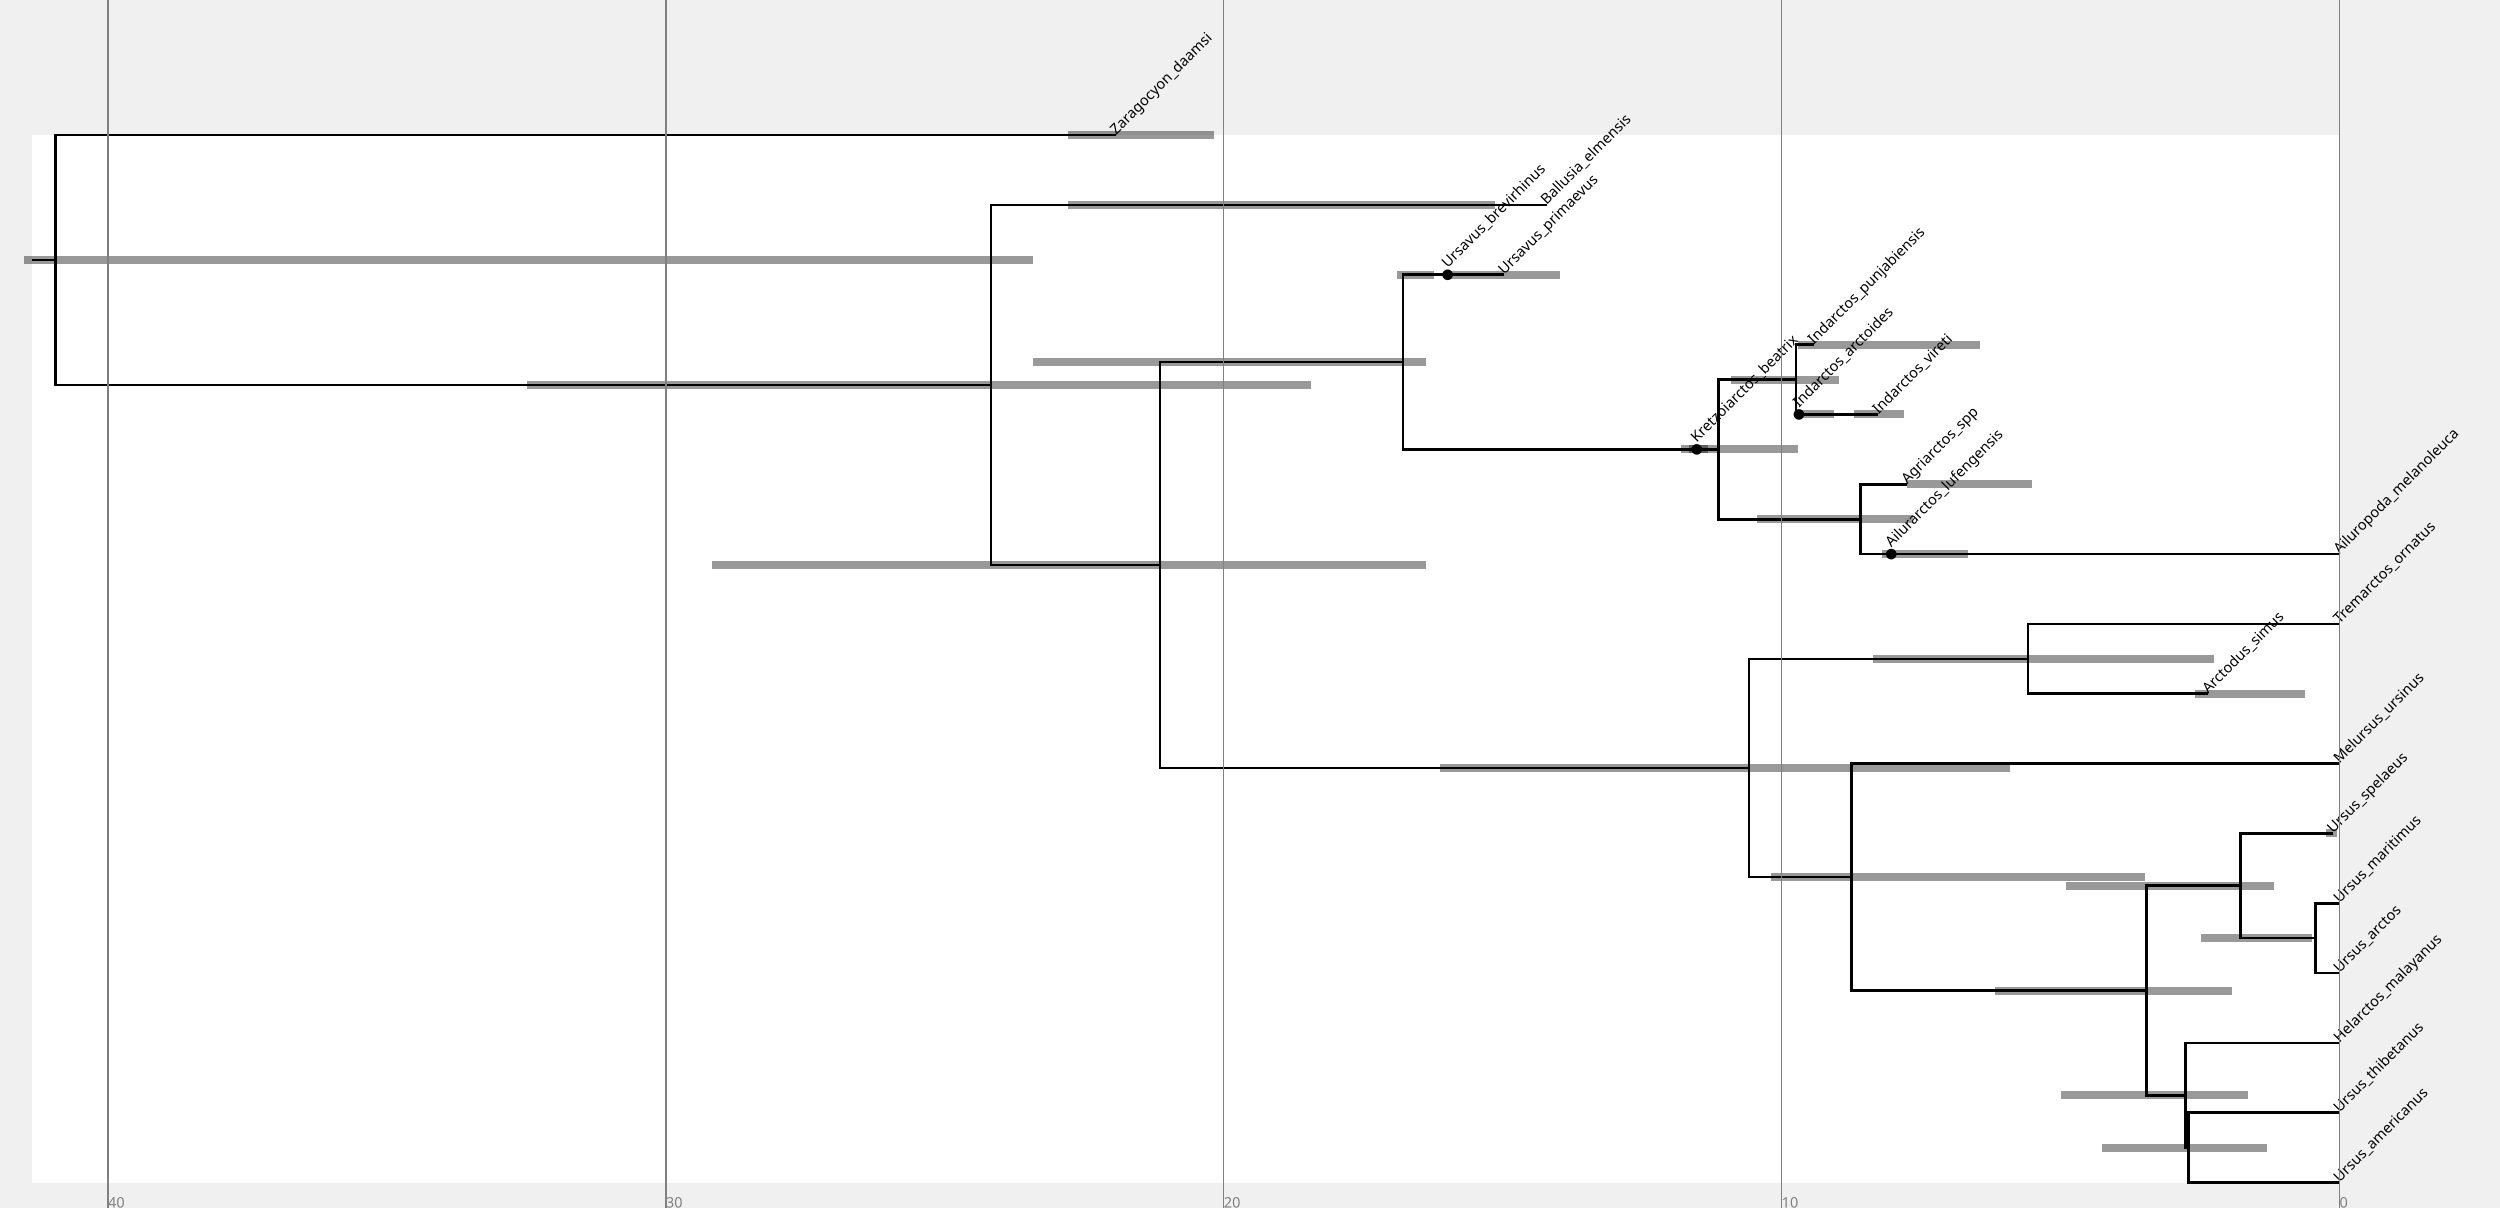
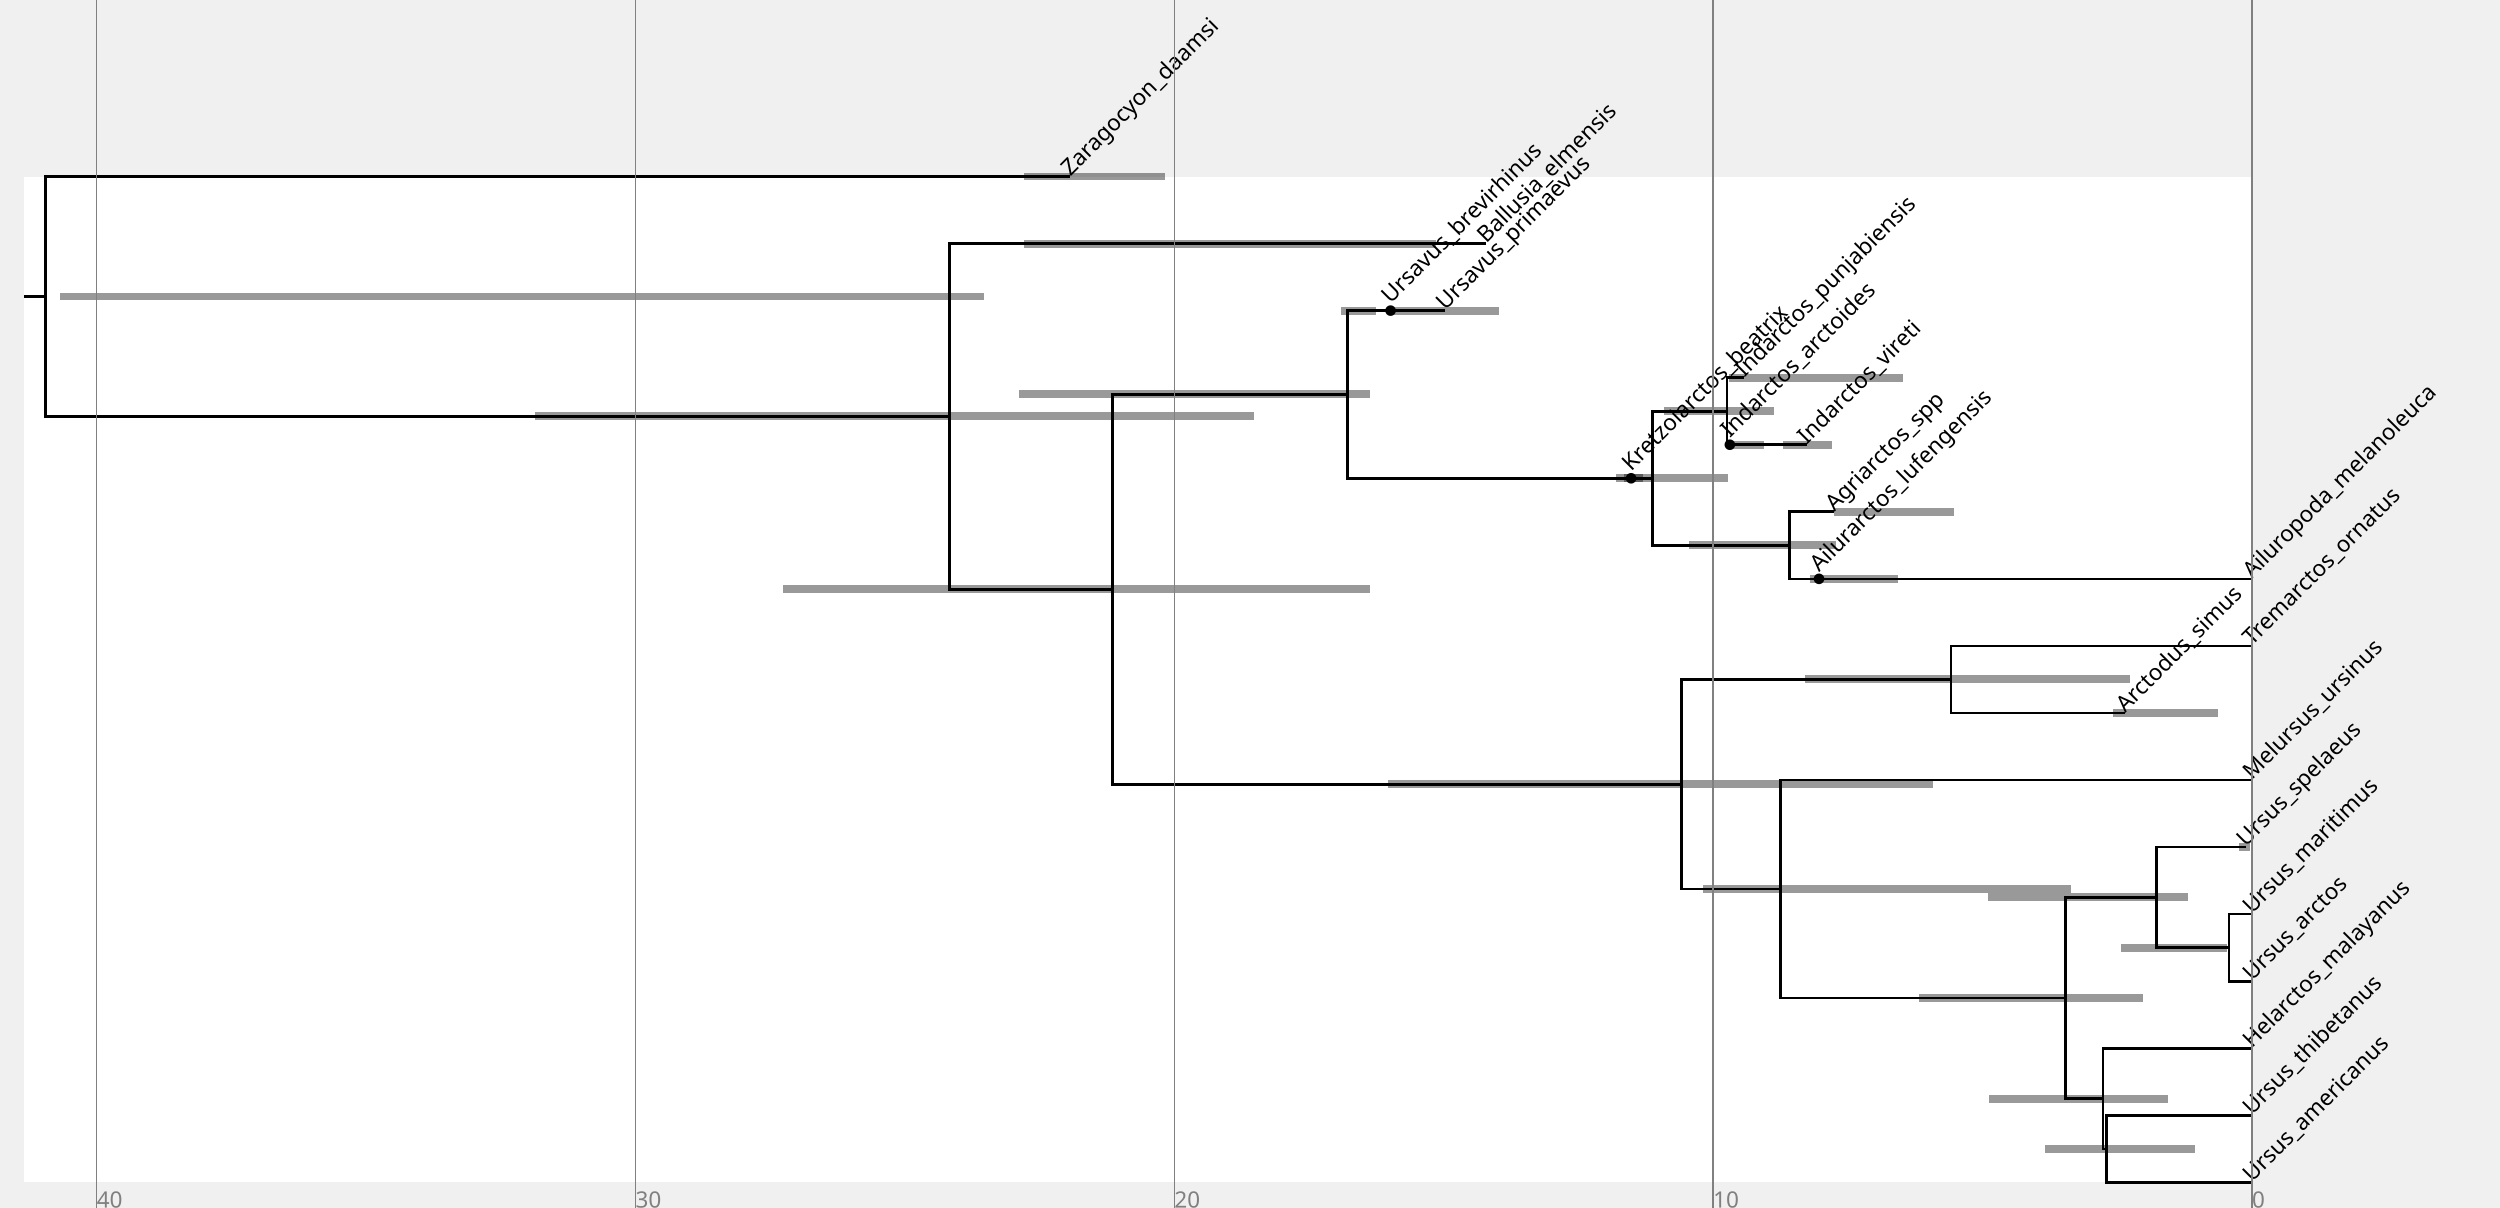
- <svg xmlns="http://www.w3.org/2000/svg" version="1.1" width="1886" height="911" preserveAspectRatio="none" id="SVG" style="stroke-width: 2px; font-size: 11px; font-family: sans-serif; shape-rendering: crispEdges;" viewBox="-26.442 -117.535 2043.64 1050.303">
+ <svg xmlns="http://www.w3.org/2000/svg" version="1.1" width="1886" height="911" preserveAspectRatio="none" id="SVG" style="stroke-width: 2px; font-size: 17px; font-family: sans-serif; shape-rendering: crispEdges;" viewBox="-20 -159.862 2115.939 1093.691">
  <rect x="0" y="0" width="1886" height="911" fill="white" />
-   <line x1="1883.919" y1="607.333" x2="1874.604" y2="607.333" vector-effect="non-scaling-stroke" stroke="black" stroke-opacity="0.4" stroke-width="6" class="errorBar" />
-   <line x1="1857.984" y1="485.867" x2="1768.109" y2="485.867" vector-effect="non-scaling-stroke" stroke="black" stroke-opacity="0.4" stroke-width="6" class="errorBar" />
-   <line x1="1634.412" y1="303.667" x2="1532.568" y2="303.667" vector-effect="non-scaling-stroke" stroke="black" stroke-opacity="0.4" stroke-width="6" class="errorBar" />
+   <line x1="1884.497" y1="607.333" x2="1874.888" y2="607.333" vector-effect="non-scaling-stroke" stroke="black" stroke-opacity="0.4" stroke-width="6" class="errorBar" />
+   <line x1="1856.988" y1="485.867" x2="1768.093" y2="485.867" vector-effect="non-scaling-stroke" stroke="black" stroke-opacity="0.4" stroke-width="6" class="errorBar" />
+   <line x1="1634.215" y1="303.667" x2="1532.568" y2="303.667" vector-effect="non-scaling-stroke" stroke="black" stroke-opacity="0.4" stroke-width="6" class="errorBar" />
  <line x1="1530.389" y1="242.933" x2="1489.487" y2="242.933" vector-effect="non-scaling-stroke" stroke="black" stroke-opacity="0.4" stroke-width="6" class="errorBar" />
-   <line x1="1592.195" y1="182.2" x2="1443.638" y2="182.2" vector-effect="non-scaling-stroke" stroke="black" stroke-opacity="0.4" stroke-width="6" class="errorBar" />
+   <line x1="1590.394" y1="182.2" x2="1443.638" y2="182.2" vector-effect="non-scaling-stroke" stroke="black" stroke-opacity="0.4" stroke-width="6" class="errorBar" />
  <line x1="1248.602" y1="121.467" x2="1157.722" y2="121.467" vector-effect="non-scaling-stroke" stroke="black" stroke-opacity="0.4" stroke-width="6" class="errorBar" />
-   <line x1="1195.332" y1="60.733" x2="846.445" y2="60.733" vector-effect="non-scaling-stroke" stroke="black" stroke-opacity="0.4" stroke-width="6" class="errorBar" />
+   <line x1="1195.332" y1="60.733" x2="846.345" y2="60.733" vector-effect="non-scaling-stroke" stroke="black" stroke-opacity="0.4" stroke-width="6" class="errorBar" />
  <line x1="966.321" y1="0" x2="846.432" y2="0" vector-effect="non-scaling-stroke" stroke="black" stroke-opacity="0.4" stroke-width="6" class="errorBar" />
-   <line x1="1827.007" y1="880.633" x2="1691.799" y2="880.633" vector-effect="non-scaling-stroke" stroke="black" stroke-opacity="0.4" stroke-width="6" class="errorBar" />
-   <line x1="1811.547" y1="835.083" x2="1658.183" y2="835.083" vector-effect="non-scaling-stroke" stroke="black" stroke-opacity="0.4" stroke-width="6" class="errorBar" />
-   <line x1="1863.806" y1="698.433" x2="1772.58" y2="698.433" vector-effect="non-scaling-stroke" stroke="black" stroke-opacity="0.4" stroke-width="6" class="errorBar" />
+   <line x1="1837.71" y1="880.633" x2="1710.864" y2="880.633" vector-effect="non-scaling-stroke" stroke="black" stroke-opacity="0.4" stroke-width="6" class="errorBar" />
+   <line x1="1814.848" y1="835.083" x2="1663.52" y2="835.083" vector-effect="non-scaling-stroke" stroke="black" stroke-opacity="0.4" stroke-width="6" class="errorBar" />
+   <line x1="1864.666" y1="698.433" x2="1775.218" y2="698.433" vector-effect="non-scaling-stroke" stroke="black" stroke-opacity="0.4" stroke-width="6" class="errorBar" />
  <line x1="1832.09" y1="652.883" x2="1662.7" y2="652.883" vector-effect="non-scaling-stroke" stroke="black" stroke-opacity="0.4" stroke-width="6" class="errorBar" />
-   <line x1="1798.378" y1="743.983" x2="1604.213" y2="743.983" vector-effect="non-scaling-stroke" stroke="black" stroke-opacity="0.4" stroke-width="6" class="errorBar" />
-   <line x1="1726.711" y1="645.292" x2="1421.37" y2="645.292" vector-effect="non-scaling-stroke" stroke="black" stroke-opacity="0.4" stroke-width="6" class="errorBar" />
-   <line x1="1783.487" y1="455.5" x2="1504.655" y2="455.5" vector-effect="non-scaling-stroke" stroke="black" stroke-opacity="0.4" stroke-width="6" class="errorBar" />
-   <line x1="1616.838" y1="550.396" x2="1150.494" y2="550.396" vector-effect="non-scaling-stroke" stroke="black" stroke-opacity="0.4" stroke-width="6" class="errorBar" />
-   <line x1="1582.147" y1="364.4" x2="1512.084" y2="364.4" vector-effect="non-scaling-stroke" stroke="black" stroke-opacity="0.4" stroke-width="6" class="errorBar" />
-   <line x1="1537.143" y1="334.033" x2="1409.681" y2="334.033" vector-effect="non-scaling-stroke" stroke="black" stroke-opacity="0.4" stroke-width="6" class="errorBar" />
-   <line x1="1472.65" y1="242.933" x2="1443.639" y2="242.933" vector-effect="non-scaling-stroke" stroke="black" stroke-opacity="0.4" stroke-width="6" class="errorBar" />
-   <line x1="1476.989" y1="212.567" x2="1388.635" y2="212.567" vector-effect="non-scaling-stroke" stroke="black" stroke-opacity="0.4" stroke-width="6" class="errorBar" />
-   <line x1="1443" y1="273.3" x2="1354.199" y2="273.3" vector-effect="non-scaling-stroke" stroke="black" stroke-opacity="0.4" stroke-width="6" class="errorBar" />
-   <line x1="1370.028" y1="273.3" x2="1347.887" y2="273.3" vector-effect="non-scaling-stroke" stroke="black" stroke-opacity="0.4" stroke-width="6" class="errorBar" />
-   <line x1="1145.906" y1="121.467" x2="1115.315" y2="121.467" vector-effect="non-scaling-stroke" stroke="black" stroke-opacity="0.4" stroke-width="6" class="errorBar" />
-   <line x1="1139.389" y1="197.383" x2="817.619" y2="197.383" vector-effect="non-scaling-stroke" stroke="black" stroke-opacity="0.4" stroke-width="6" class="errorBar" />
-   <line x1="1139.271" y1="373.89" x2="555.754" y2="373.89" vector-effect="non-scaling-stroke" stroke="black" stroke-opacity="0.4" stroke-width="6" class="errorBar" />
-   <line x1="1045.485" y1="217.311" x2="404.398" y2="217.311" vector-effect="non-scaling-stroke" stroke="black" stroke-opacity="0.4" stroke-width="6" class="errorBar" />
-   <line x1="817.61" y1="108.656" x2="-6.442" y2="108.656" vector-effect="non-scaling-stroke" stroke="black" stroke-opacity="0.4" stroke-width="6" class="errorBar" />
+   <line x1="1794.183" y1="743.983" x2="1603.831" y2="743.983" vector-effect="non-scaling-stroke" stroke="black" stroke-opacity="0.4" stroke-width="6" class="errorBar" />
+   <line x1="1732.767" y1="645.292" x2="1421.634" y2="645.292" vector-effect="non-scaling-stroke" stroke="black" stroke-opacity="0.4" stroke-width="6" class="errorBar" />
+   <line x1="1782.84" y1="455.5" x2="1507.435" y2="455.5" vector-effect="non-scaling-stroke" stroke="black" stroke-opacity="0.4" stroke-width="6" class="errorBar" />
+   <line x1="1616.002" y1="550.396" x2="1154.885" y2="550.396" vector-effect="non-scaling-stroke" stroke="black" stroke-opacity="0.4" stroke-width="6" class="errorBar" />
+   <line x1="1586.161" y1="364.4" x2="1512.084" y2="364.4" vector-effect="non-scaling-stroke" stroke="black" stroke-opacity="0.4" stroke-width="6" class="errorBar" />
+   <line x1="1533.935" y1="334.033" x2="1409.681" y2="334.033" vector-effect="non-scaling-stroke" stroke="black" stroke-opacity="0.4" stroke-width="6" class="errorBar" />
+   <line x1="1473.173" y1="242.933" x2="1443.639" y2="242.933" vector-effect="non-scaling-stroke" stroke="black" stroke-opacity="0.4" stroke-width="6" class="errorBar" />
+   <line x1="1481.138" y1="212.567" x2="1388.635" y2="212.567" vector-effect="non-scaling-stroke" stroke="black" stroke-opacity="0.4" stroke-width="6" class="errorBar" />
+   <line x1="1442.46" y1="273.3" x2="1354.573" y2="273.3" vector-effect="non-scaling-stroke" stroke="black" stroke-opacity="0.4" stroke-width="6" class="errorBar" />
+   <line x1="1370.179" y1="273.3" x2="1347.892" y2="273.3" vector-effect="non-scaling-stroke" stroke="black" stroke-opacity="0.4" stroke-width="6" class="errorBar" />
+   <line x1="1144.839" y1="121.467" x2="1115.319" y2="121.467" vector-effect="non-scaling-stroke" stroke="black" stroke-opacity="0.4" stroke-width="6" class="errorBar" />
+   <line x1="1139.389" y1="197.383" x2="842.396" y2="197.383" vector-effect="non-scaling-stroke" stroke="black" stroke-opacity="0.4" stroke-width="6" class="errorBar" />
+   <line x1="1139.271" y1="373.89" x2="642.667" y2="373.89" vector-effect="non-scaling-stroke" stroke="black" stroke-opacity="0.4" stroke-width="6" class="errorBar" />
+   <line x1="1041.23" y1="217.311" x2="432.851" y2="217.311" vector-effect="non-scaling-stroke" stroke="black" stroke-opacity="0.4" stroke-width="6" class="errorBar" />
+   <line x1="812.589" y1="108.656" x2="30.977" y2="108.656" vector-effect="non-scaling-stroke" stroke="black" stroke-opacity="0.4" stroke-width="6" class="errorBar" />
  <path d="M 1886 911 H 1762.66 V 880.633" fill="none" stroke="black" stroke-opacity="1" class="treeEdge" vector-effect="non-scaling-stroke" id="node#21" />
  <path d="M 1886 850.267 H 1762.66 V 880.633" fill="none" stroke="black" stroke-opacity="1" class="treeEdge" vector-effect="non-scaling-stroke" id="node#22" />
  <path d="M 1886 789.533 H 1759.937 V 835.083" fill="none" stroke="black" stroke-opacity="1" class="treeEdge" vector-effect="non-scaling-stroke" id="node#23" />
  <path d="M 1886 728.8 H 1866.512 V 698.433" fill="none" stroke="black" stroke-opacity="1" class="treeEdge" vector-effect="non-scaling-stroke" id="node#26" />
  <path d="M 1886 668.067 H 1866.512 V 698.433" fill="none" stroke="black" stroke-opacity="1" class="treeEdge" vector-effect="non-scaling-stroke" id="node#27" />
  <path d="M 1880.738 607.333 H 1805.113 V 652.883" fill="none" stroke="black" stroke-opacity="1" class="treeEdge" vector-effect="non-scaling-stroke" id="node#28" />
  <path d="M 1886 546.6 H 1486.872 V 645.292" fill="none" stroke="black" stroke-opacity="1" class="treeEdge" vector-effect="non-scaling-stroke" id="node#29" />
  <path d="M 1778.713 485.867 H 1631.357 V 455.5" fill="none" stroke="black" stroke-opacity="1" class="treeEdge" vector-effect="non-scaling-stroke" id="node#31" />
  <path d="M 1886 425.133 H 1631.357 V 455.5" fill="none" stroke="black" stroke-opacity="1" class="treeEdge" vector-effect="non-scaling-stroke" id="node#32" />
  <path d="M 1886 364.4 H 1519.58 V 364.4" fill="none" stroke="black" stroke-opacity="1" class="treeEdge" vector-effect="non-scaling-stroke" id="node#8" />
  <path d="M 1532.674 303.667 H 1494.544 V 334.033" fill="none" stroke="black" stroke-opacity="1" class="treeEdge" vector-effect="non-scaling-stroke" id="node#9" />
  <path d="M 1509.135 242.933 H 1444.115 V 242.933" fill="none" stroke="black" stroke-opacity="1" class="treeEdge" vector-effect="non-scaling-stroke" id="node#12" />
  <path d="M 1456.217 182.2 H 1441.64 V 212.567" fill="none" stroke="black" stroke-opacity="1" class="treeEdge" vector-effect="non-scaling-stroke" id="node#13" />
  <path d="M 1203.181 121.467 H 1156.939 V 121.467" fill="none" stroke="black" stroke-opacity="1" class="treeEdge" vector-effect="non-scaling-stroke" id="node#15" />
  <path d="M 1237.903 60.733 H 783.573 V 217.311" fill="none" stroke="black" stroke-opacity="1" class="treeEdge" vector-effect="non-scaling-stroke" id="node#33" />
  <path d="M 885.942 0 H 18.673 V 108.656" fill="none" stroke="black" stroke-opacity="1" class="treeEdge" vector-effect="non-scaling-stroke" id="node#34" />
  <path d="M 1762.66 880.633 H 1759.937 V 835.083" fill="none" stroke="black" stroke-opacity="1" class="treeEdge" vector-effect="non-scaling-stroke" id="node#20" />
  <path d="M 1759.937 835.083 H 1728.11 V 743.983" fill="none" stroke="black" stroke-opacity="1" class="treeEdge" vector-effect="non-scaling-stroke" id="node#19" />
  <path d="M 1866.512 698.433 H 1805.113 V 652.883" fill="none" stroke="black" stroke-opacity="1" class="treeEdge" vector-effect="non-scaling-stroke" id="node#25" />
  <path d="M 1805.113 652.883 H 1728.11 V 743.983" fill="none" stroke="black" stroke-opacity="1" class="treeEdge" vector-effect="non-scaling-stroke" id="node#24" />
  <path d="M 1728.11 743.983 H 1486.872 V 645.292" fill="none" stroke="black" stroke-opacity="1" class="treeEdge" vector-effect="non-scaling-stroke" id="node#18" />
  <path d="M 1486.872 645.292 H 1403.348 V 550.396" fill="none" stroke="black" stroke-opacity="1" class="treeEdge" vector-effect="non-scaling-stroke" id="node#17" />
  <path d="M 1631.357 455.5 H 1403.348 V 550.396" fill="none" stroke="black" stroke-opacity="1" class="treeEdge" vector-effect="non-scaling-stroke" id="node#30" />
  <path d="M 1403.348 550.396 H 921.675 V 373.89" fill="none" stroke="black" stroke-opacity="1" class="treeEdge" vector-effect="non-scaling-stroke" id="node#16" />
  <path d="M 1519.58 364.4 H 1494.544 V 334.033" fill="none" stroke="black" stroke-opacity="1" class="treeEdge" vector-effect="non-scaling-stroke" id="node#7" />
  <path d="M 1494.544 334.033 H 1378.544 V 273.3" fill="none" stroke="black" stroke-opacity="1" class="treeEdge" vector-effect="non-scaling-stroke" id="node#6" />
  <path d="M 1444.115 242.933 H 1441.64 V 212.567" fill="none" stroke="black" stroke-opacity="1" class="treeEdge" vector-effect="non-scaling-stroke" id="node#11" />
  <path d="M 1441.64 212.567 H 1378.544 V 273.3" fill="none" stroke="black" stroke-opacity="1" class="treeEdge" vector-effect="non-scaling-stroke" id="node#10" />
  <path d="M 1378.544 273.3 H 1360.549 V 273.3" fill="none" stroke="black" stroke-opacity="1" class="treeEdge" vector-effect="non-scaling-stroke" id="node#5" />
  <path d="M 1360.549 273.3 H 1120.478 V 197.383" fill="none" stroke="black" stroke-opacity="1" class="treeEdge" vector-effect="non-scaling-stroke" id="node#4" />
  <path d="M 1156.939 121.467 H 1120.478 V 197.383" fill="none" stroke="black" stroke-opacity="1" class="treeEdge" vector-effect="non-scaling-stroke" id="node#14" />
  <path d="M 1120.478 197.383 H 921.675 V 373.89" fill="none" stroke="black" stroke-opacity="1" class="treeEdge" vector-effect="non-scaling-stroke" id="node#3" />
  <path d="M 921.675 373.89 H 783.573 V 217.311" fill="none" stroke="black" stroke-opacity="1" class="treeEdge" vector-effect="non-scaling-stroke" id="node#2" />
  <path d="M 783.573 217.311 H 18.673 V 108.656" fill="none" stroke="black" stroke-opacity="1" class="treeEdge" vector-effect="non-scaling-stroke" id="node#1" />
  <path d="M 18.673 108.656 H 0 V 108.656" fill="none" stroke="black" stroke-opacity="1" class="treeEdge" vector-effect="non-scaling-stroke" id="node#0" />
-   <text x="1886" y="911" angle="-45" transform="matrix(1.08358 0 0 1.15291 0 0) matrix(1 0 0 1 -145.48 -120.827) rotate(-45 1886 911)">Ursus_americanus</text>
-   <text x="1886" y="850.267" angle="-45" transform="matrix(1.08358 0 0 1.15291 0 0) matrix(1 0 0 1 -145.48 -112.772) rotate(-45 1886 850.267)">Ursus_thibetanus</text>
-   <text x="1886" y="789.533" angle="-45" transform="matrix(1.08358 0 0 1.15291 0 0) matrix(1 0 0 1 -145.48 -104.717) rotate(-45 1886 789.533)">Helarctos_malayanus</text>
-   <text x="1886" y="728.8" angle="-45" transform="matrix(1.08358 0 0 1.15291 0 0) matrix(1 0 0 1 -145.48 -96.6616) rotate(-45 1886 728.8)">Ursus_arctos</text>
-   <text x="1886" y="668.067" angle="-45" transform="matrix(1.08358 0 0 1.15291 0 0) matrix(1 0 0 1 -145.48 -88.6065) rotate(-45 1886 668.067)">Ursus_maritimus</text>
-   <text x="1880.738" y="607.333" angle="-45" transform="matrix(1.08358 0 0 1.15291 0 0) matrix(1 0 0 1 -145.074 -80.5514) rotate(-45 1880.74 607.333)">Ursus_spelaeus</text>
-   <text x="1886" y="546.6" angle="-45" transform="matrix(1.08358 0 0 1.15291 0 0) matrix(1 0 0 1 -145.48 -72.4962) rotate(-45 1886 546.6)">Melursus_ursinus</text>
-   <text x="1778.713" y="485.867" angle="-45" transform="matrix(1.08358 0 0 1.15291 0 0) matrix(1 0 0 1 -137.204 -64.4411) rotate(-45 1778.71 485.867)">Arctodus_simus</text>
-   <text x="1886" y="425.133" angle="-45" transform="matrix(1.08358 0 0 1.15291 0 0) matrix(1 0 0 1 -145.48 -56.386) rotate(-45 1886 425.133)">Tremarctos_ornatus</text>
-   <text x="1886" y="364.4" angle="-45" transform="matrix(1.08358 0 0 1.15291 0 0) matrix(1 0 0 1 -145.48 -48.3308) rotate(-45 1886 364.4)">Ailuropoda_melanoleuca</text>
-   <text x="1532.674" y="303.667" angle="-45" transform="matrix(1.08358 0 0 1.15291 0 0) matrix(1 0 0 1 -118.226 -40.2757) rotate(-45 1532.67 303.667)">Agriarctos_spp</text>
-   <text x="1509.135" y="242.933" angle="-45" transform="matrix(1.08358 0 0 1.15291 0 0) matrix(1 0 0 1 -116.41 -32.2205) rotate(-45 1509.13 242.933)">Indarctos_vireti</text>
-   <text x="1456.217" y="182.2" angle="-45" transform="matrix(1.08358 0 0 1.15291 0 0) matrix(1 0 0 1 -112.328 -24.1654) rotate(-45 1456.22 182.2)">Indarctos_punjabiensis</text>
-   <text x="1203.181" y="121.467" angle="-45" transform="matrix(1.08358 0 0 1.15291 0 0) matrix(1 0 0 1 -92.8097 -16.1103) rotate(-45 1203.18 121.467)">Ursavus_primaevus</text>
-   <text x="1237.903" y="60.733" angle="-45" transform="matrix(1.08358 0 0 1.15291 0 0) matrix(1 0 0 1 -95.488 -8.05514) rotate(-45 1237.9 60.7333)">Ballusia_elmensis</text>
-   <text x="885.942" y="0" angle="-45" transform="matrix(1.08358 0 0 1.15291 0 0) matrix(1 0 0 1 -68.3389 0) rotate(-45 885.942 0.00000968144)">Zaragocyon_daamsi</text>
-   <text x="1767.66" y="880.633" angle="-45" transform="matrix(1.08358 0 0 1.15291 0 0) matrix(1 0 0 1 -136.352 -116.799) translate(0.385685 0) rotate(-45 1767.66 880.633)" pixelOffsetX="5" pixelOffsetY="0" class="internalText" />
-   <text x="1764.937" y="835.083" angle="-45" transform="matrix(1.08358 0 0 1.15291 0 0) matrix(1 0 0 1 -136.142 -110.758) translate(0.385685 0) rotate(-45 1764.94 835.083)" pixelOffsetX="5" pixelOffsetY="0" class="internalText" />
-   <text x="1871.512" y="698.433" angle="-45" transform="matrix(1.08358 0 0 1.15291 0 0) matrix(1 0 0 1 -144.363 -92.6341) translate(0.385685 0) rotate(-45 1871.51 698.433)" pixelOffsetX="5" pixelOffsetY="0" class="internalText" />
-   <text x="1810.113" y="652.883" angle="-45" transform="matrix(1.08358 0 0 1.15291 0 0) matrix(1 0 0 1 -139.627 -86.5927) translate(0.385685 0) rotate(-45 1810.11 652.883)" pixelOffsetX="5" pixelOffsetY="0" class="internalText" />
-   <text x="1733.11" y="743.983" angle="-45" transform="matrix(1.08358 0 0 1.15291 0 0) matrix(1 0 0 1 -133.687 -98.6754) translate(0.385685 0) rotate(-45 1733.11 743.983)" pixelOffsetX="5" pixelOffsetY="0" class="internalText" />
-   <text x="1491.872" y="645.292" angle="-45" transform="matrix(1.08358 0 0 1.15291 0 0) matrix(1 0 0 1 -115.078 -85.5858) translate(0.385685 0) rotate(-45 1491.87 645.292)" pixelOffsetX="5" pixelOffsetY="0" class="internalText" />
-   <text x="1636.357" y="455.5" angle="-45" transform="matrix(1.08358 0 0 1.15291 0 0) matrix(1 0 0 1 -126.224 -60.4135) translate(0.385685 0) rotate(-45 1636.36 455.5)" pixelOffsetX="5" pixelOffsetY="0" class="internalText" />
-   <text x="1408.348" y="550.396" angle="-45" transform="matrix(1.08358 0 0 1.15291 0 0) matrix(1 0 0 1 -108.636 -72.9997) translate(0.385685 0) rotate(-45 1408.35 550.396)" pixelOffsetX="5" pixelOffsetY="0" class="internalText" />
-   <text x="1519.58" y="359.4" angle="-45" transform="matrix(1.08358 0 0 1.15291 0 0) matrix(1 0 0 1 -117.216 -47.6677) translate(0 -0.663156) rotate(-45 1519.58 359.4)" pixelOffsetX="0" pixelOffsetY="-5" class="internalText">Ailurarctos_lufengensis</text>
-   <text x="1499.544" y="334.033" angle="-45" transform="matrix(1.08358 0 0 1.15291 0 0) matrix(1 0 0 1 -115.67 -44.3033) translate(0.385685 0) rotate(-45 1499.54 334.033)" pixelOffsetX="5" pixelOffsetY="0" class="internalText" />
-   <text x="1444.115" y="237.933" angle="-45" transform="matrix(1.08358 0 0 1.15291 0 0) matrix(1 0 0 1 -111.395 -31.5574) translate(0 -0.663156) rotate(-45 1444.11 237.933)" pixelOffsetX="0" pixelOffsetY="-5" class="internalText">Indarctos_arctoides</text>
-   <text x="1446.64" y="212.567" angle="-45" transform="matrix(1.08358 0 0 1.15291 0 0) matrix(1 0 0 1 -111.589 -28.193) translate(0.385685 0) rotate(-45 1446.64 212.567)" pixelOffsetX="5" pixelOffsetY="0" class="internalText" />
-   <text x="1383.544" y="273.3" angle="-45" transform="matrix(1.08358 0 0 1.15291 0 0) matrix(1 0 0 1 -106.722 -36.2481) translate(0.385685 0) rotate(-45 1383.54 273.3)" pixelOffsetX="5" pixelOffsetY="0" class="internalText" />
-   <text x="1360.549" y="268.3" angle="-45" transform="matrix(1.08358 0 0 1.15291 0 0) matrix(1 0 0 1 -104.949 -35.585) translate(0 -0.663156) rotate(-45 1360.55 268.3)" pixelOffsetX="0" pixelOffsetY="-5" class="internalText">Kretzoiarctos_beatrix</text>
-   <text x="1156.939" y="116.467" angle="-45" transform="matrix(1.08358 0 0 1.15291 0 0) matrix(1 0 0 1 -89.2427 -15.4471) translate(0 -0.663156) rotate(-45 1156.94 116.467)" pixelOffsetX="0" pixelOffsetY="-5" class="internalText">Ursavus_brevirhinus</text>
-   <text x="1125.478" y="197.383" angle="-45" transform="matrix(1.08358 0 0 1.15291 0 0) matrix(1 0 0 1 -86.8159 -26.1792) translate(0.385685 0) rotate(-45 1125.48 197.383)" pixelOffsetX="5" pixelOffsetY="0" class="internalText" />
-   <text x="926.675" y="373.89" angle="-45" transform="matrix(1.08358 0 0 1.15291 0 0) matrix(1 0 0 1 -71.4809 -49.5894) translate(0.385685 0) rotate(-45 926.675 373.89)" pixelOffsetX="5" pixelOffsetY="0" class="internalText" />
-   <text x="788.573" y="217.311" angle="-45" transform="matrix(1.08358 0 0 1.15291 0 0) matrix(1 0 0 1 -60.8281 -28.8223) translate(0.385685 0) rotate(-45 788.573 217.311)" pixelOffsetX="5" pixelOffsetY="0" class="internalText" />
-   <text x="23.673" y="108.656" angle="-45" transform="matrix(1.08358 0 0 1.15291 0 0) matrix(1 0 0 1 -1.82608 -14.4111) translate(0.385685 0) rotate(-45 23.6733 108.656)" pixelOffsetX="5" pixelOffsetY="0" class="internalText" />
-   <ellipse cx="1519.58" cy="364.4" rx="4.334" ry="4.612" fill="black" shape-rendering="auto" class="internalNodeMark" />
-   <ellipse cx="1444.115" cy="242.933" rx="4.334" ry="4.612" fill="black" shape-rendering="auto" class="internalNodeMark" />
-   <ellipse cx="1360.549" cy="273.3" rx="4.334" ry="4.612" fill="black" shape-rendering="auto" class="internalNodeMark" />
-   <ellipse cx="1156.939" cy="121.467" rx="4.334" ry="4.612" fill="black" shape-rendering="auto" class="internalNodeMark" />
-   <line x1="1886" y1="932.768" x2="1886" y2="-117.535" stroke="gray" stroke-width="1px" vector-effect="non-scaling-stroke" class="axisComponent" />
-   <text x="1886" y="932.768" fill="gray" class="axisComponent" transform="matrix(1.08358 0 0 1.15291 0 0) matrix(1 0 0 1 -145.48 -123.714)">0</text>
-   <line x1="1429.957" y1="932.768" x2="1429.957" y2="-117.535" stroke="gray" stroke-width="1px" vector-effect="non-scaling-stroke" class="axisComponent" />
-   <text x="1429.957" y="932.768" fill="gray" class="axisComponent" transform="matrix(1.08358 0 0 1.15291 0 0) matrix(1 0 0 1 -110.302 -123.714)">10</text>
-   <line x1="973.914" y1="932.768" x2="973.914" y2="-117.535" stroke="gray" stroke-width="1px" vector-effect="non-scaling-stroke" class="axisComponent" />
-   <text x="973.914" y="932.768" fill="gray" class="axisComponent" transform="matrix(1.08358 0 0 1.15291 0 0) matrix(1 0 0 1 -75.1247 -123.714)">20</text>
-   <line x1="517.871" y1="932.768" x2="517.871" y2="-117.535" stroke="gray" stroke-width="1px" vector-effect="non-scaling-stroke" class="axisComponent" />
-   <text x="517.871" y="932.768" fill="gray" class="axisComponent" transform="matrix(1.08358 0 0 1.15291 0 0) matrix(1 0 0 1 -39.947 -123.714)">30</text>
-   <line x1="61.828" y1="932.768" x2="61.828" y2="-117.535" stroke="gray" stroke-width="1px" vector-effect="non-scaling-stroke" class="axisComponent" />
-   <text x="61.828" y="932.768" fill="gray" class="axisComponent" transform="matrix(1.08358 0 0 1.15291 0 0) matrix(1 0 0 1 -4.76921 -123.714)">40</text>
+   <text x="1886" y="911" angle="-45" transform="matrix(1.12192 0 0 1.20054 0 0) matrix(1 0 0 1 -204.952 -152.174) rotate(-45 1886 911)">Ursus_americanus</text>
+   <text x="1886" y="850.267" angle="-45" transform="matrix(1.12192 0 0 1.20054 0 0) matrix(1 0 0 1 -204.952 -142.029) rotate(-45 1886 850.267)">Ursus_thibetanus</text>
+   <text x="1886" y="789.533" angle="-45" transform="matrix(1.12192 0 0 1.20054 0 0) matrix(1 0 0 1 -204.952 -131.884) rotate(-45 1886 789.533)">Helarctos_malayanus</text>
+   <text x="1886" y="728.8" angle="-45" transform="matrix(1.12192 0 0 1.20054 0 0) matrix(1 0 0 1 -204.952 -121.739) rotate(-45 1886 728.8)">Ursus_arctos</text>
+   <text x="1886" y="668.067" angle="-45" transform="matrix(1.12192 0 0 1.20054 0 0) matrix(1 0 0 1 -204.952 -111.594) rotate(-45 1886 668.067)">Ursus_maritimus</text>
+   <text x="1880.738" y="607.333" angle="-45" transform="matrix(1.12192 0 0 1.20054 0 0) matrix(1 0 0 1 -204.38 -101.449) rotate(-45 1880.74 607.333)">Ursus_spelaeus</text>
+   <text x="1886" y="546.6" angle="-45" transform="matrix(1.12192 0 0 1.20054 0 0) matrix(1 0 0 1 -204.952 -91.3044) rotate(-45 1886 546.6)">Melursus_ursinus</text>
+   <text x="1778.713" y="485.867" angle="-45" transform="matrix(1.12192 0 0 1.20054 0 0) matrix(1 0 0 1 -193.293 -81.1594) rotate(-45 1778.71 485.867)">Arctodus_simus</text>
+   <text x="1886" y="425.133" angle="-45" transform="matrix(1.12192 0 0 1.20054 0 0) matrix(1 0 0 1 -204.952 -71.0145) rotate(-45 1886 425.133)">Tremarctos_ornatus</text>
+   <text x="1886" y="364.4" angle="-45" transform="matrix(1.12192 0 0 1.20054 0 0) matrix(1 0 0 1 -204.952 -60.8696) rotate(-45 1886 364.4)">Ailuropoda_melanoleuca</text>
+   <text x="1532.674" y="303.667" angle="-45" transform="matrix(1.12192 0 0 1.20054 0 0) matrix(1 0 0 1 -166.556 -50.7246) rotate(-45 1532.67 303.667)">Agriarctos_spp</text>
+   <text x="1509.135" y="242.933" angle="-45" transform="matrix(1.12192 0 0 1.20054 0 0) matrix(1 0 0 1 -163.998 -40.5797) rotate(-45 1509.13 242.933)">Indarctos_vireti</text>
+   <text x="1456.217" y="182.2" angle="-45" transform="matrix(1.12192 0 0 1.20054 0 0) matrix(1 0 0 1 -158.247 -30.4348) rotate(-45 1456.22 182.2)">Indarctos_punjabiensis</text>
+   <text x="1203.181" y="121.467" angle="-45" transform="matrix(1.12192 0 0 1.20054 0 0) matrix(1 0 0 1 -130.75 -20.2899) rotate(-45 1203.18 121.467)">Ursavus_primaevus</text>
+   <text x="1237.903" y="60.733" angle="-45" transform="matrix(1.12192 0 0 1.20054 0 0) matrix(1 0 0 1 -134.523 -10.1449) rotate(-45 1237.9 60.7333)">Ballusia_elmensis</text>
+   <text x="885.942" y="0" angle="-45" transform="matrix(1.12192 0 0 1.20054 0 0) matrix(1 0 0 1 -96.2753 0) rotate(-45 885.942 0.00000968144)">Zaragocyon_daamsi</text>
+   <text x="1767.66" y="880.633" angle="-45" transform="matrix(1.12192 0 0 1.20054 0 0) matrix(1 0 0 1 -192.091 -147.101) translate(0.54335 0) rotate(-45 1767.66 880.633)" pixelOffsetX="5" pixelOffsetY="0" class="internalText" />
+   <text x="1764.937" y="835.083" angle="-45" transform="matrix(1.12192 0 0 1.20054 0 0) matrix(1 0 0 1 -191.796 -139.493) translate(0.54335 0) rotate(-45 1764.94 835.083)" pixelOffsetX="5" pixelOffsetY="0" class="internalText" />
+   <text x="1871.512" y="698.433" angle="-45" transform="matrix(1.12192 0 0 1.20054 0 0) matrix(1 0 0 1 -203.377 -116.667) translate(0.54335 0) rotate(-45 1871.51 698.433)" pixelOffsetX="5" pixelOffsetY="0" class="internalText" />
+   <text x="1810.113" y="652.883" angle="-45" transform="matrix(1.12192 0 0 1.20054 0 0) matrix(1 0 0 1 -196.705 -109.058) translate(0.54335 0) rotate(-45 1810.11 652.883)" pixelOffsetX="5" pixelOffsetY="0" class="internalText" />
+   <text x="1733.11" y="743.983" angle="-45" transform="matrix(1.12192 0 0 1.20054 0 0) matrix(1 0 0 1 -188.337 -124.275) translate(0.54335 0) rotate(-45 1733.11 743.983)" pixelOffsetX="5" pixelOffsetY="0" class="internalText" />
+   <text x="1491.872" y="645.292" angle="-45" transform="matrix(1.12192 0 0 1.20054 0 0) matrix(1 0 0 1 -162.122 -107.79) translate(0.54335 0) rotate(-45 1491.87 645.292)" pixelOffsetX="5" pixelOffsetY="0" class="internalText" />
+   <text x="1636.357" y="455.5" angle="-45" transform="matrix(1.12192 0 0 1.20054 0 0) matrix(1 0 0 1 -177.823 -76.087) translate(0.54335 0) rotate(-45 1636.36 455.5)" pixelOffsetX="5" pixelOffsetY="0" class="internalText" />
+   <text x="1408.348" y="550.396" angle="-45" transform="matrix(1.12192 0 0 1.20054 0 0) matrix(1 0 0 1 -153.045 -91.9384) translate(0.54335 0) rotate(-45 1408.35 550.396)" pixelOffsetX="5" pixelOffsetY="0" class="internalText" />
+   <text x="1519.58" y="359.4" angle="-45" transform="matrix(1.12192 0 0 1.20054 0 0) matrix(1 0 0 1 -165.133 -60.0344) translate(0 -0.835203) rotate(-45 1519.58 359.4)" pixelOffsetX="0" pixelOffsetY="-5" class="internalText">Ailurarctos_lufengensis</text>
+   <text x="1499.544" y="334.033" angle="-45" transform="matrix(1.12192 0 0 1.20054 0 0) matrix(1 0 0 1 -162.955 -55.7971) translate(0.54335 0) rotate(-45 1499.54 334.033)" pixelOffsetX="5" pixelOffsetY="0" class="internalText" />
+   <text x="1444.115" y="237.933" angle="-45" transform="matrix(1.12192 0 0 1.20054 0 0) matrix(1 0 0 1 -156.932 -39.7445) translate(0 -0.835203) rotate(-45 1444.11 237.933)" pixelOffsetX="0" pixelOffsetY="-5" class="internalText">Indarctos_arctoides</text>
+   <text x="1446.64" y="212.567" angle="-45" transform="matrix(1.12192 0 0 1.20054 0 0) matrix(1 0 0 1 -157.206 -35.5072) translate(0.54335 0) rotate(-45 1446.64 212.567)" pixelOffsetX="5" pixelOffsetY="0" class="internalText" />
+   <text x="1383.544" y="273.3" angle="-45" transform="matrix(1.12192 0 0 1.20054 0 0) matrix(1 0 0 1 -150.35 -45.6522) translate(0.54335 0) rotate(-45 1383.54 273.3)" pixelOffsetX="5" pixelOffsetY="0" class="internalText" />
+   <text x="1360.549" y="268.3" angle="-45" transform="matrix(1.12192 0 0 1.20054 0 0) matrix(1 0 0 1 -147.851 -44.817) translate(0 -0.835203) rotate(-45 1360.55 268.3)" pixelOffsetX="0" pixelOffsetY="-5" class="internalText">Kretzoiarctos_beatrix</text>
+   <text x="1156.939" y="116.467" angle="-45" transform="matrix(1.12192 0 0 1.20054 0 0) matrix(1 0 0 1 -125.725 -19.4547) translate(0 -0.835203) rotate(-45 1156.94 116.467)" pixelOffsetX="0" pixelOffsetY="-5" class="internalText">Ursavus_brevirhinus</text>
+   <text x="1125.478" y="197.383" angle="-45" transform="matrix(1.12192 0 0 1.20054 0 0) matrix(1 0 0 1 -122.306 -32.971) translate(0.54335 0) rotate(-45 1125.48 197.383)" pixelOffsetX="5" pixelOffsetY="0" class="internalText" />
+   <text x="926.675" y="373.89" angle="-45" transform="matrix(1.12192 0 0 1.20054 0 0) matrix(1 0 0 1 -100.702 -62.4547) translate(0.54335 0) rotate(-45 926.675 373.89)" pixelOffsetX="5" pixelOffsetY="0" class="internalText" />
+   <text x="788.573" y="217.311" angle="-45" transform="matrix(1.12192 0 0 1.20054 0 0) matrix(1 0 0 1 -85.6942 -36.2998) translate(0.54335 0) rotate(-45 788.573 217.311)" pixelOffsetX="5" pixelOffsetY="0" class="internalText" />
+   <text x="23.673" y="108.656" angle="-45" transform="matrix(1.12192 0 0 1.20054 0 0) matrix(1 0 0 1 -2.57257 -18.1499) translate(0.54335 0) rotate(-45 23.6733 108.656)" pixelOffsetX="5" pixelOffsetY="0" class="internalText" />
+   <ellipse cx="1519.58" cy="364.4" rx="4.488" ry="4.802" fill="black" shape-rendering="auto" class="internalNodeMark" />
+   <ellipse cx="1444.115" cy="242.933" rx="4.488" ry="4.802" fill="black" shape-rendering="auto" class="internalNodeMark" />
+   <ellipse cx="1360.549" cy="273.3" rx="4.488" ry="4.802" fill="black" shape-rendering="auto" class="internalNodeMark" />
+   <ellipse cx="1156.939" cy="121.467" rx="4.488" ry="4.802" fill="black" shape-rendering="auto" class="internalNodeMark" />
+   <line x1="1886" y1="933.828" x2="1886" y2="-159.862" stroke="gray" stroke-width="1px" vector-effect="non-scaling-stroke" class="axisComponent" />
+   <text x="1886" y="933.828" fill="gray" class="axisComponent" transform="matrix(1.12192 0 0 1.20054 0 0) matrix(1 0 0 1 -204.952 -155.987)">0</text>
+   <line x1="1429.957" y1="933.828" x2="1429.957" y2="-159.862" stroke="gray" stroke-width="1px" vector-effect="non-scaling-stroke" class="axisComponent" />
+   <text x="1429.957" y="933.828" fill="gray" class="axisComponent" transform="matrix(1.12192 0 0 1.20054 0 0) matrix(1 0 0 1 -155.393 -155.987)">10</text>
+   <line x1="973.914" y1="933.828" x2="973.914" y2="-159.862" stroke="gray" stroke-width="1px" vector-effect="non-scaling-stroke" class="axisComponent" />
+   <text x="973.914" y="933.828" fill="gray" class="axisComponent" transform="matrix(1.12192 0 0 1.20054 0 0) matrix(1 0 0 1 -105.835 -155.987)">20</text>
+   <line x1="517.871" y1="933.828" x2="517.871" y2="-159.862" stroke="gray" stroke-width="1px" vector-effect="non-scaling-stroke" class="axisComponent" />
+   <text x="517.871" y="933.828" fill="gray" class="axisComponent" transform="matrix(1.12192 0 0 1.20054 0 0) matrix(1 0 0 1 -56.277 -155.987)">30</text>
+   <line x1="61.828" y1="933.828" x2="61.828" y2="-159.862" stroke="gray" stroke-width="1px" vector-effect="non-scaling-stroke" class="axisComponent" />
+   <text x="61.828" y="933.828" fill="gray" class="axisComponent" transform="matrix(1.12192 0 0 1.20054 0 0) matrix(1 0 0 1 -6.71883 -155.987)">40</text>
</svg>
